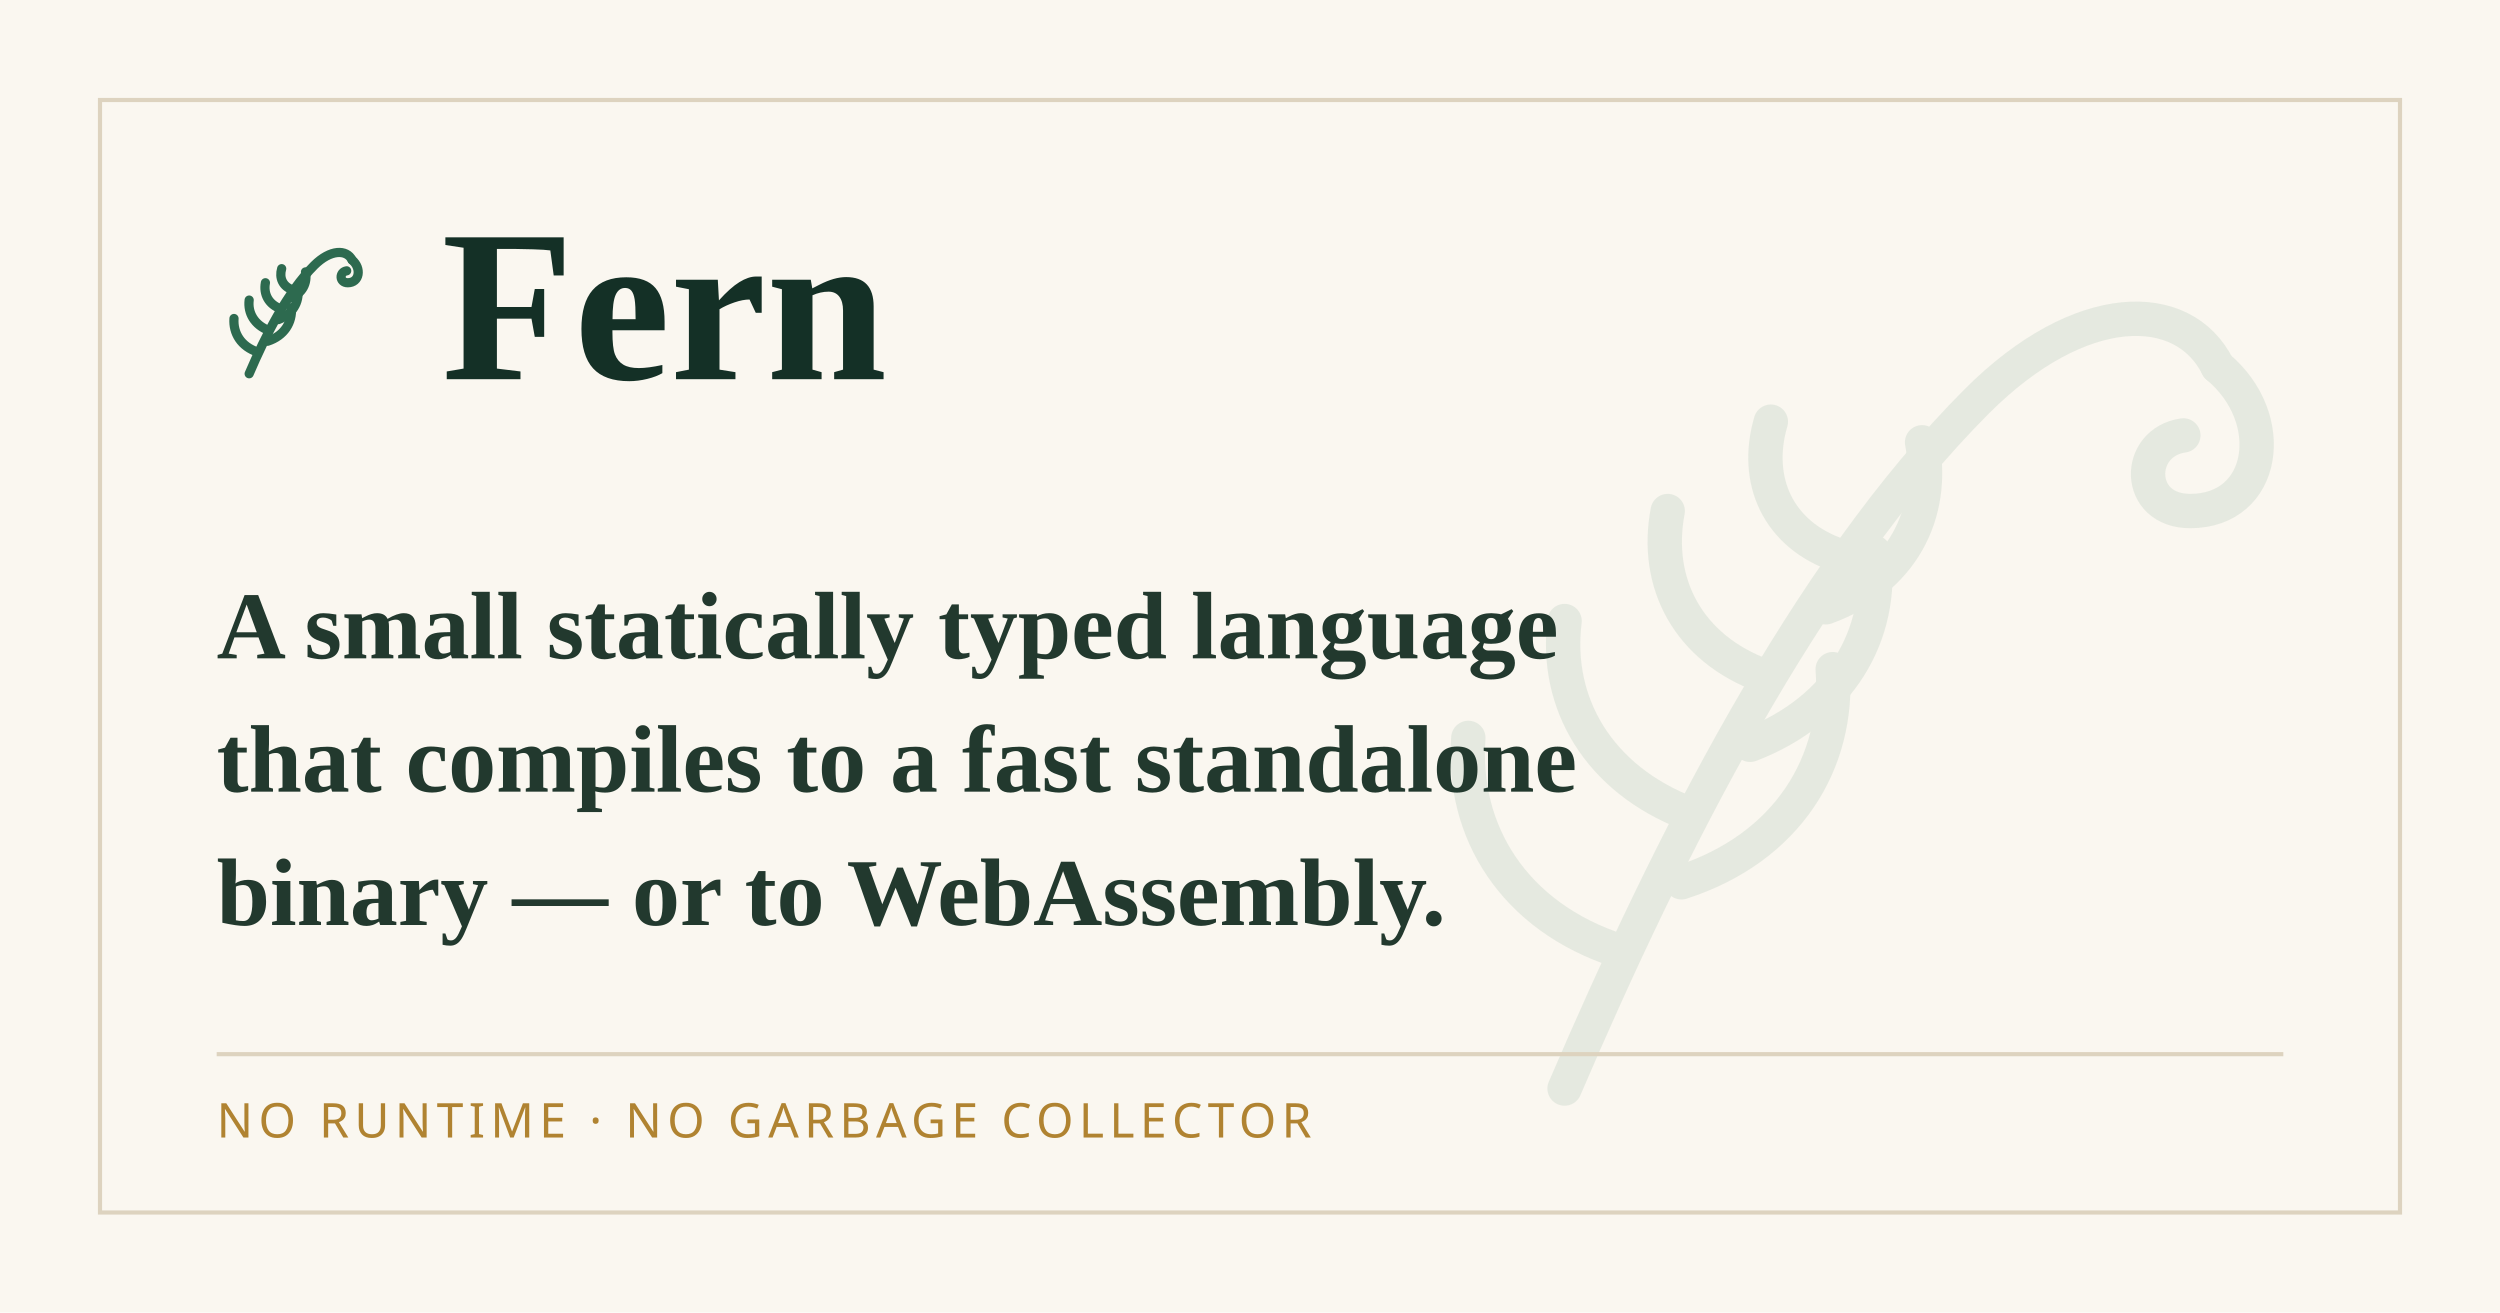
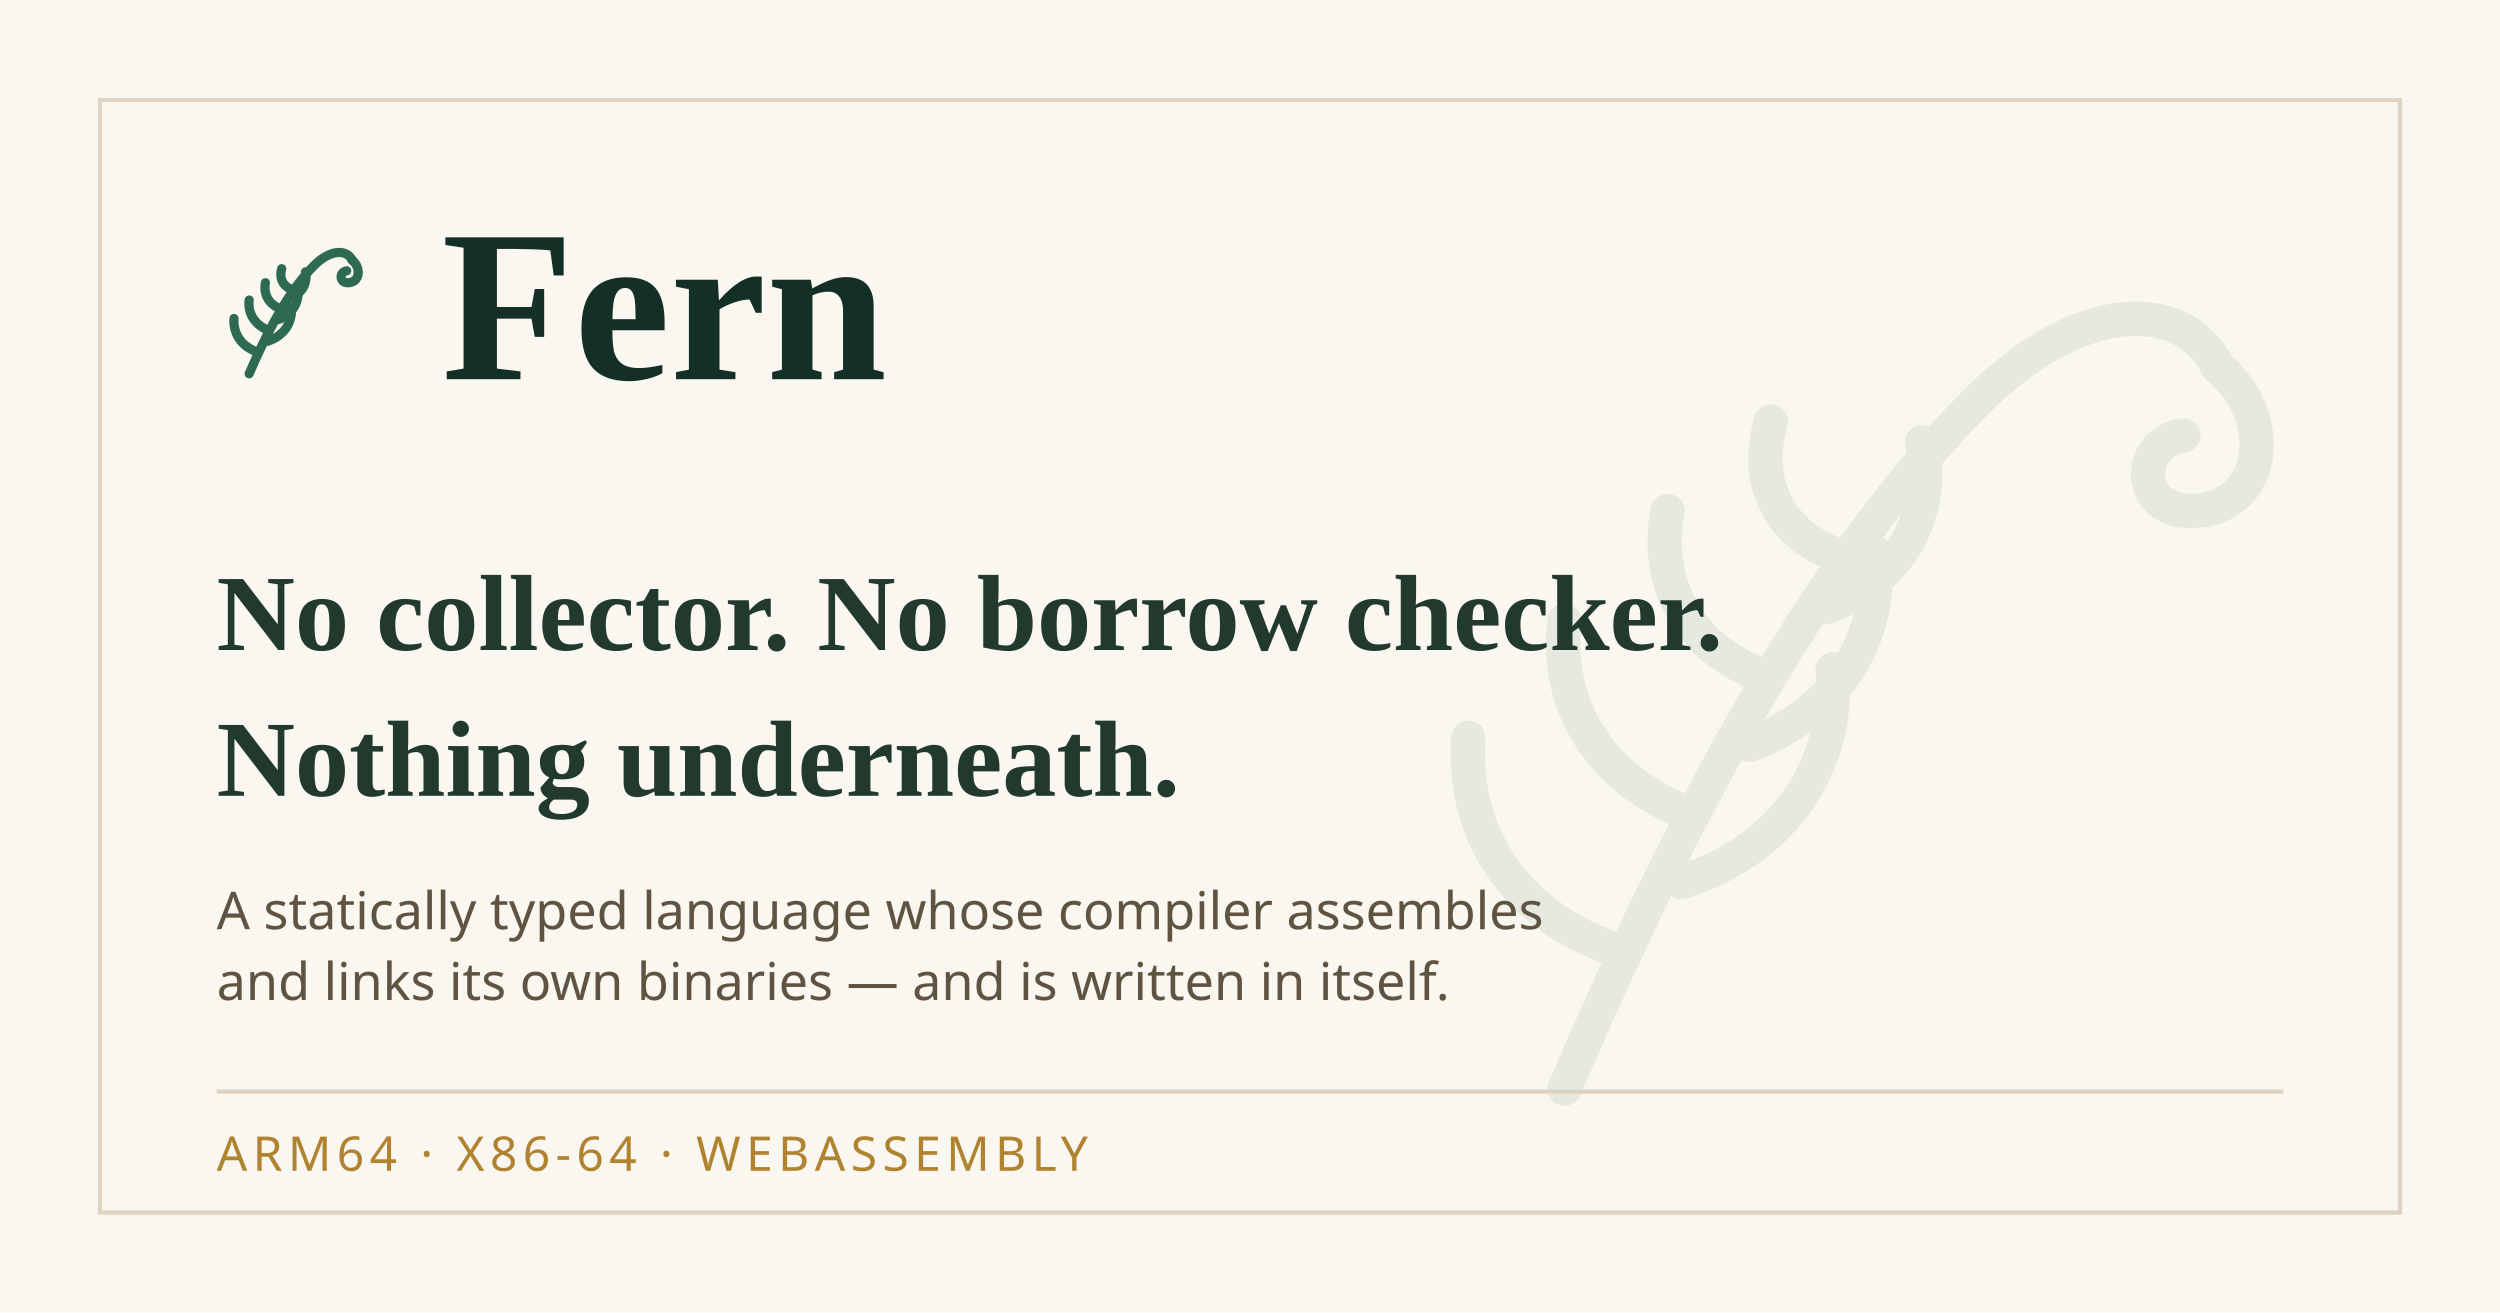
<svg xmlns="http://www.w3.org/2000/svg" width="1200" height="630" viewBox="0 0 1200 630">
  <rect width="1200" height="630" fill="#faf7f0" />
  <g transform="translate(652 44) scale(16.5)" stroke="#2d6a4f" stroke-width="1.0" stroke-linecap="round" stroke-linejoin="round" fill="none" opacity="0.10">
    <path d="M6 29 C 9 22, 13 14, 18 9 C 21 6, 24 6, 25 8" />
    <path d="M7.6 25 C 4.5 24, 3 21.5, 3.2 18.8" />
    <path d="M9.6 21 C 7 20, 5.7 17.8, 6 15.4" />
    <path d="M11.8 17 C 9.6 16.2, 8.6 14.3, 9 12.2" />
    <path d="M14 13.5 C 12.2 12.9, 11.5 11.3, 12 9.6" />
    <path d="M9.4 23 C 12.5 22, 14 19.5, 13.8 16.8" />
    <path d="M11.4 19 C 14 18, 15.3 15.8, 15 13.4" />
    <path d="M13.6 15 C 15.8 14.2, 16.8 12.3, 16.4 10.2" />
    <path d="M25 8 C 26.8 9.5, 26.4 12.2, 24.2 12.2 C 22.6 12.2, 22.6 10.2, 24 10" />
  </g>
  <rect x="48" y="48" width="1104" height="534" fill="none" stroke="#ddd3bf" stroke-width="2" />
  <g transform="translate(104 104) scale(2.6)" stroke="#2d6a4f" stroke-width="1.7" stroke-linecap="round" stroke-linejoin="round" fill="none">
    <path d="M6 29 C 9 22, 13 14, 18 9 C 21 6, 24 6, 25 8" />
    <path d="M7.6 25 C 4.5 24, 3 21.5, 3.2 18.8" />
    <path d="M9.6 21 C 7 20, 5.7 17.8, 6 15.4" />
    <path d="M11.8 17 C 9.6 16.2, 8.6 14.3, 9 12.2" />
    <path d="M14 13.5 C 12.2 12.9, 11.5 11.3, 12 9.6" />
    <path d="M9.4 23 C 12.5 22, 14 19.5, 13.8 16.8" />
    <path d="M11.4 19 C 14 18, 15.3 15.8, 15 13.4" />
    <path d="M13.6 15 C 15.8 14.2, 16.8 12.3, 16.4 10.2" />
    <path d="M25 8 C 26.8 9.5, 26.4 12.2, 24.2 12.2 C 22.6 12.2, 22.6 10.2, 24 10" />
  </g>
  <text x="212" y="182" font-family="Fraunces 144pt Wonky" font-size="104" font-weight="600" fill="#143026">Fern</text>
-   <text font-family="Fraunces 144pt Wonky" font-size="46" font-weight="600" fill="#22392e">
-     <tspan x="104" y="316">A small statically typed language</tspan>
-     <tspan x="104" y="380">that compiles to a fast standalone</tspan>
-     <tspan x="104" y="444">binary — or to WebAssembly.</tspan>
+   <text font-family="Fraunces 144pt Wonky" font-size="52" font-weight="600" fill="#22392e">
+     <tspan x="104" y="312">No collector. No borrow checker.</tspan>
+     <tspan x="104" y="382">Nothing underneath.</tspan>
  </text>
-   <line x1="104" y1="506" x2="1096" y2="506" stroke="#ddd3bf" stroke-width="2" />
-   <text x="104" y="546" font-family="IBM Plex Mono Medium" font-size="23" font-weight="500" fill="#b08331" letter-spacing="2.6">NO RUNTIME · NO GARBAGE COLLECTOR</text>
+   <text font-family="IBM Plex Mono" font-size="25" fill="#5f5442">
+     <tspan x="104" y="446">A statically typed language whose compiler assembles</tspan>
+     <tspan x="104" y="480">and links its own binaries — and is written in itself.</tspan>
+   </text>
+   <line x1="104" y1="524" x2="1096" y2="524" stroke="#ddd3bf" stroke-width="2" />
+   <text x="104" y="562" font-family="IBM Plex Mono Medium" font-size="23" font-weight="500" fill="#b08331" letter-spacing="2.6">ARM64 · X86-64 · WEBASSEMBLY</text>
</svg>
